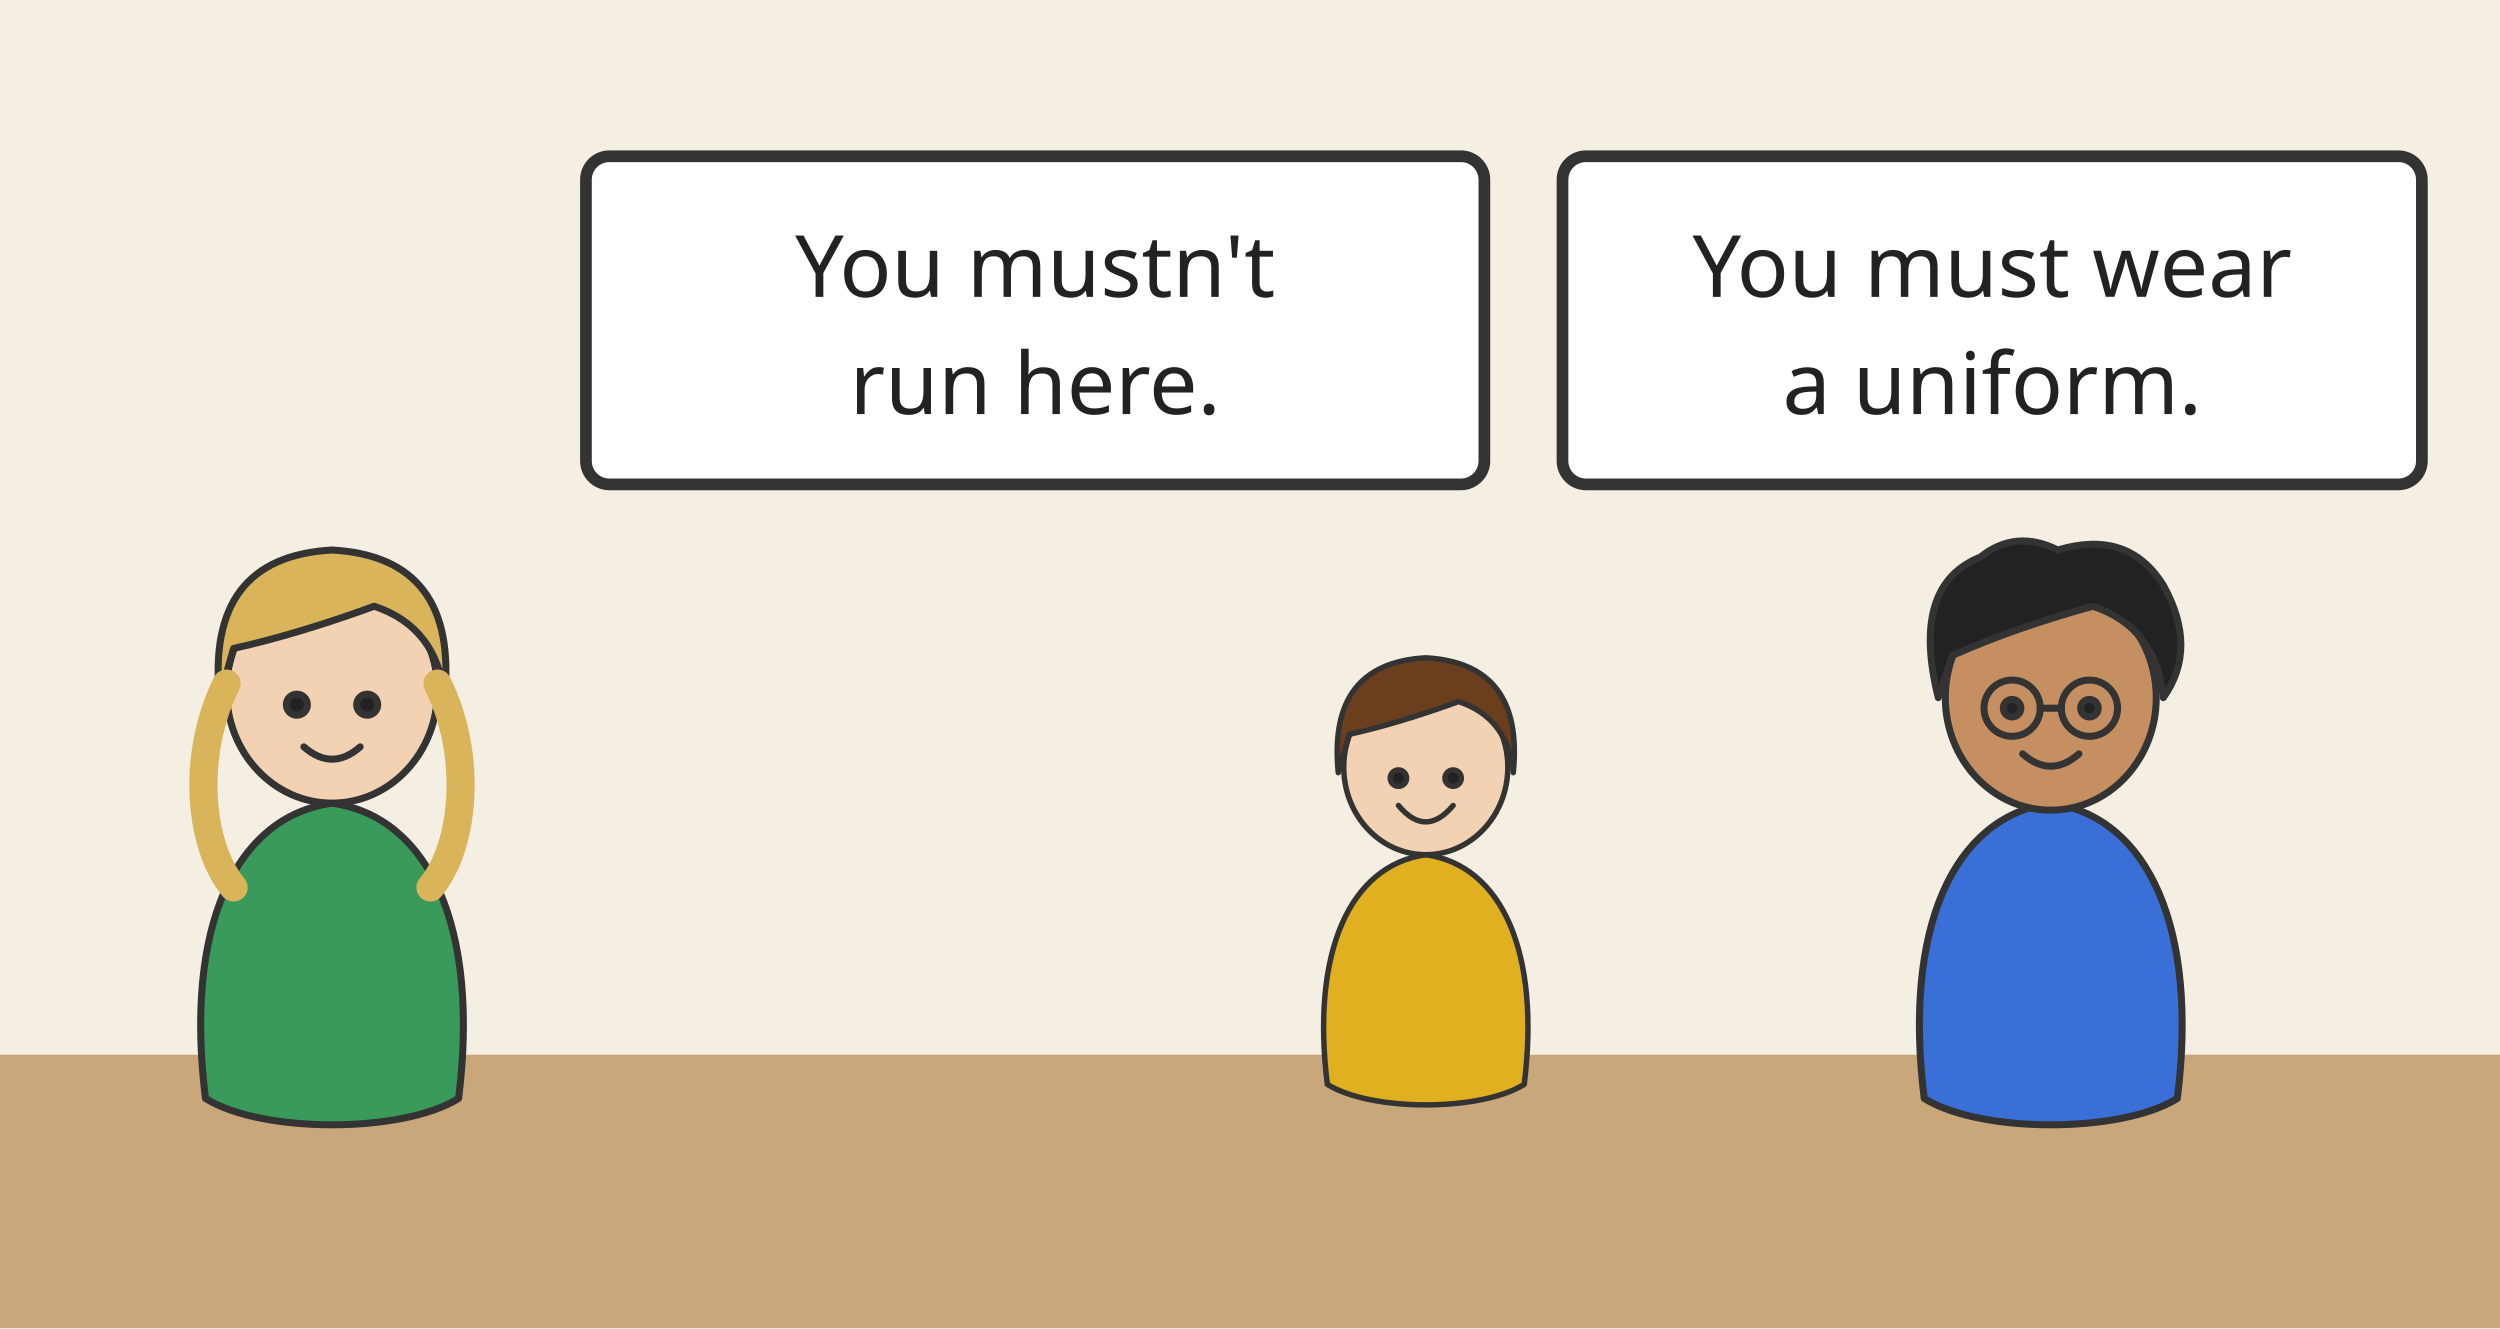
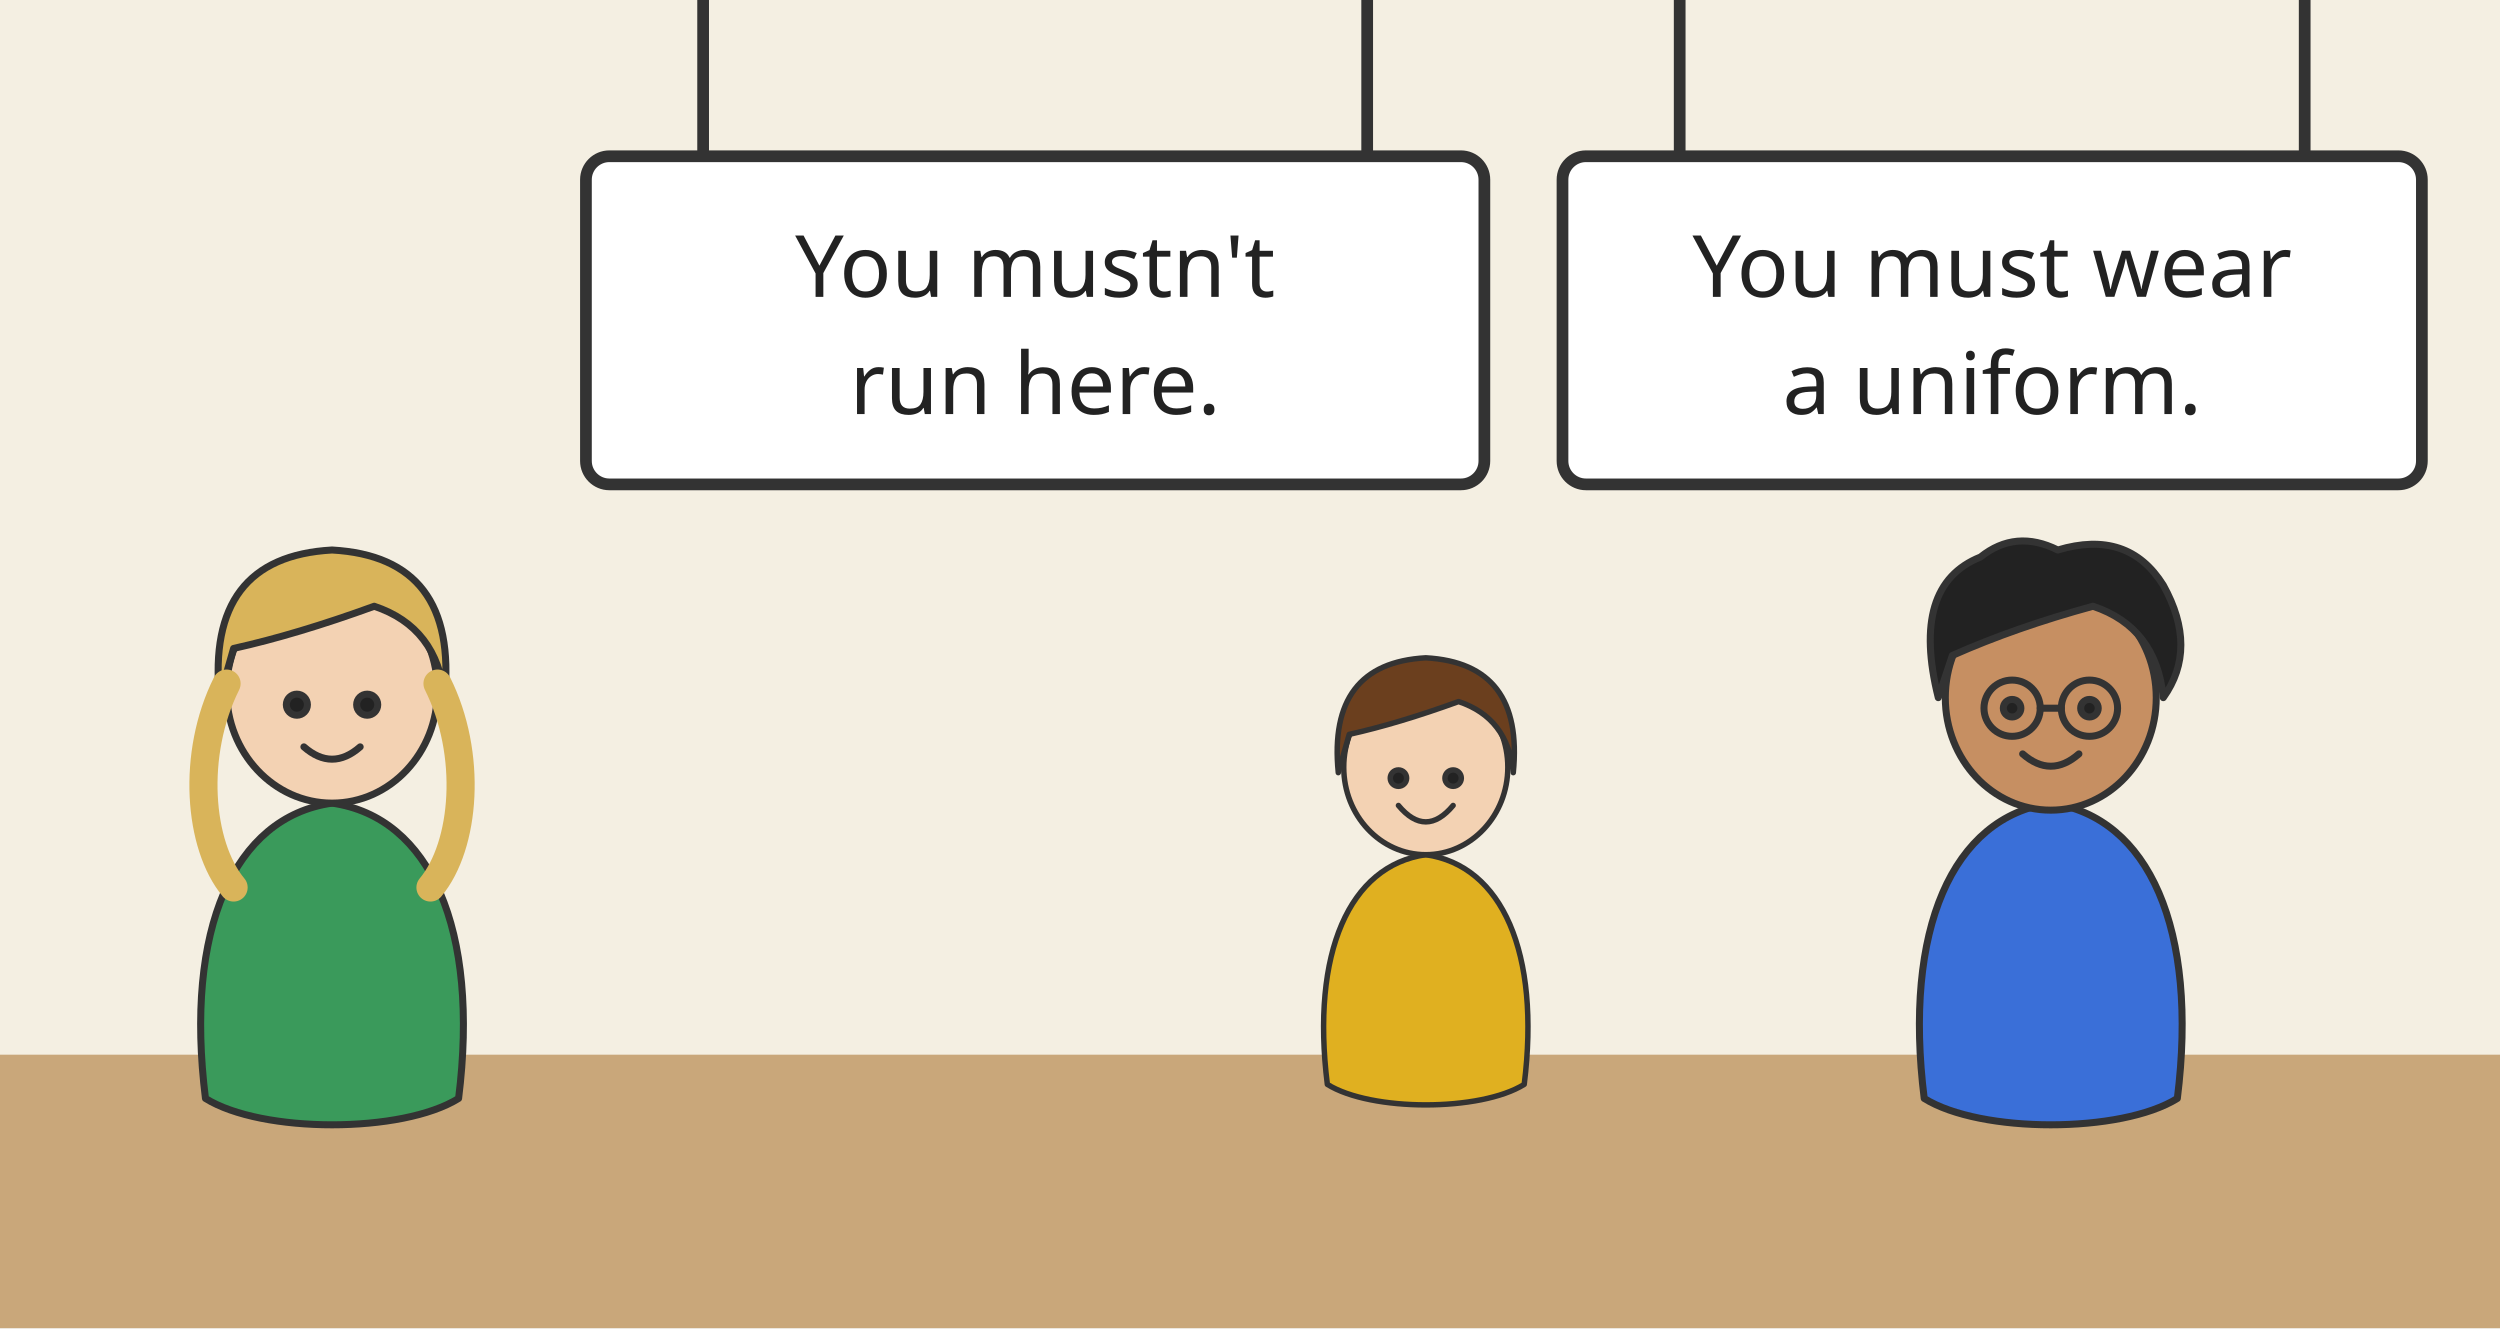
<svg xmlns="http://www.w3.org/2000/svg" viewBox="0 0 640 340" role="img">
  <defs>
    <g id="sophie" stroke="#333" stroke-width="2" stroke-linejoin="round" stroke-linecap="round">
      <path d="M14 168 C8 120 22 88 50 84 C78 88 92 120 86 168 C70 178 30 178 14 168 Z" fill="#3a9a5b" />
      <ellipse cx="50" cy="52" rx="30" ry="32" fill="#f3d2b3" />
      <path d="M18 54 Q14 14 50 12 Q86 14 82 54 Q80 34 62 28 Q40 36 22 40 Z" fill="#d9b45a" />
      <path d="M20 50 C10 70 12 96 22 108" fill="none" stroke="#d9b45a" stroke-width="8" />
      <path d="M80 50 C90 70 88 96 78 108" fill="none" stroke="#d9b45a" stroke-width="8" />
      <circle cx="40" cy="56" r="3" fill="#222" />
      <circle cx="60" cy="56" r="3" fill="#222" />
      <path d="M42 68 Q50 75 58 68" fill="none" />
    </g>
    <g id="ellie" stroke="#333" stroke-width="2" stroke-linejoin="round" stroke-linecap="round">
      <path d="M14 168 C8 120 22 88 50 84 C78 88 92 120 86 168 C70 178 30 178 14 168 Z" fill="#d33" />
      <ellipse cx="50" cy="52" rx="30" ry="32" fill="#f3d2b3" />
      <path d="M18 54 Q14 14 50 12 Q86 14 82 54 Q80 34 62 28 Q40 36 22 40 Z" fill="#b5501e" />
      <path d="M82 30 C104 34 108 70 92 90" fill="none" stroke="#b5501e" stroke-width="10" />
      <circle cx="40" cy="56" r="3" fill="#222" />
      <circle cx="60" cy="56" r="3" fill="#222" />
      <path d="M42 68 Q50 75 58 68" fill="none" />
    </g>
    <g id="peter" stroke="#333" stroke-width="2" stroke-linejoin="round" stroke-linecap="round">
      <path d="M14 168 C8 120 22 88 50 84 C78 88 92 120 86 168 C70 178 30 178 14 168 Z" fill="#e0b020" />
      <ellipse cx="50" cy="52" rx="30" ry="32" fill="#f3d2b3" />
      <path d="M18 54 Q14 14 50 12 Q86 14 82 54 Q80 34 62 28 Q40 36 22 40 Z" fill="#6b3f1e" />
      <circle cx="40" cy="56" r="3" fill="#222" />
      <circle cx="60" cy="56" r="3" fill="#222" />
      <path d="M40 66 Q50 78 60 66" fill="none" />
    </g>
    <g id="amir" stroke="#333" stroke-width="2" stroke-linejoin="round" stroke-linecap="round">
      <path d="M14 168 C8 120 22 88 50 84 C78 88 92 120 86 168 C70 178 30 178 14 168 Z" fill="#3a6fd8" />
      <ellipse cx="50" cy="54" rx="30" ry="32" fill="#c68f62" />
      <path d="M18 54 Q10 22 30 14 Q40 6 52 12 Q72 6 82 22 Q92 40 82 54 Q80 34 62 28 Q40 34 22 42 Z" fill="#222" />
      <circle cx="39" cy="57" r="8" fill="none" />
      <circle cx="61" cy="57" r="8" fill="none" />
      <path d="M47 57 L53 57" fill="none" />
      <circle cx="39" cy="57" r="2.5" fill="#222" />
      <circle cx="61" cy="57" r="2.5" fill="#222" />
      <path d="M42 70 Q50 77 58 70" fill="none" />
    </g>
    <g id="hill" stroke="#333" stroke-width="2" stroke-linejoin="round" stroke-linecap="round">
      <path d="M10 168 C4 120 20 88 50 84 C80 88 96 120 90 168 C72 178 28 178 10 168 Z" fill="#8a5a2b" />
      <ellipse cx="50" cy="52" rx="30" ry="32" fill="#f3d2b3" />
      <path d="M18 50 Q14 14 50 12 Q86 14 82 50 Q80 30 62 26 Q40 32 22 38 Z" fill="#9a9a9a" />
      <circle cx="40" cy="56" r="3" fill="#222" />
      <circle cx="60" cy="56" r="3" fill="#222" />
      <path d="M42 68 Q50 75 58 68" fill="none" />
    </g>
  </defs>
  <rect width="640" height="340" fill="#f4efe2" />
  <rect y="270" width="640" height="70" fill="#c9a77a" />
+   <line x1="180" y1="0" x2="180" y2="40" stroke="#333" stroke-width="3" />
+   <line x1="350" y1="0" x2="350" y2="40" stroke="#333" stroke-width="3" />
  <rect x="150" y="40" width="230" height="84" rx="6" fill="#fff" stroke="#333" stroke-width="3" />
  <text x="265.0" y="76" text-anchor="middle" font-family="sans-serif" font-size="22" fill="#222">You mustn't</text>
  <text x="265.0" y="106" text-anchor="middle" font-family="sans-serif" font-size="22" fill="#222">run here.</text>
+   <line x1="430" y1="0" x2="430" y2="40" stroke="#333" stroke-width="3" />
+   <line x1="590" y1="0" x2="590" y2="40" stroke="#333" stroke-width="3" />
  <rect x="400" y="40" width="220" height="84" rx="6" fill="#fff" stroke="#333" stroke-width="3" />
  <text x="510.0" y="76" text-anchor="middle" font-family="sans-serif" font-size="22" fill="#222">You must wear</text>
  <text x="510.0" y="106" text-anchor="middle" font-family="sans-serif" font-size="22" fill="#222">a uniform.</text>
  <use href="#sophie" transform="translate(40,130) scale(0.9)" />
  <use href="#peter" transform="translate(330,160) scale(0.7)" />
  <use href="#amir" transform="translate(480,130) scale(0.9)" />
</svg>
